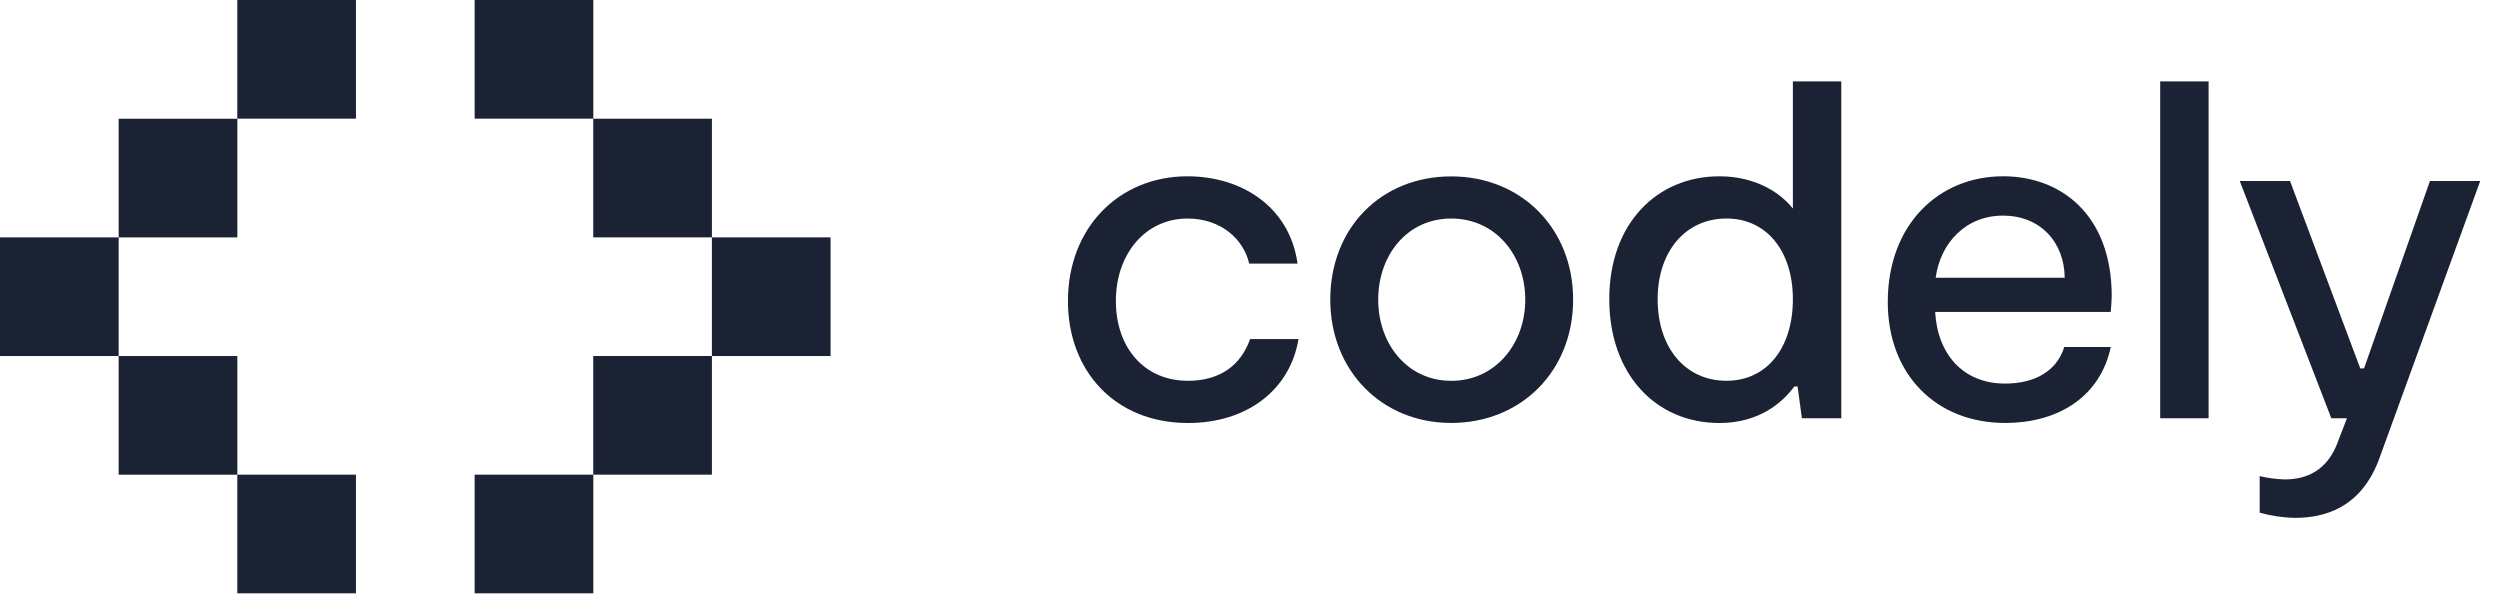
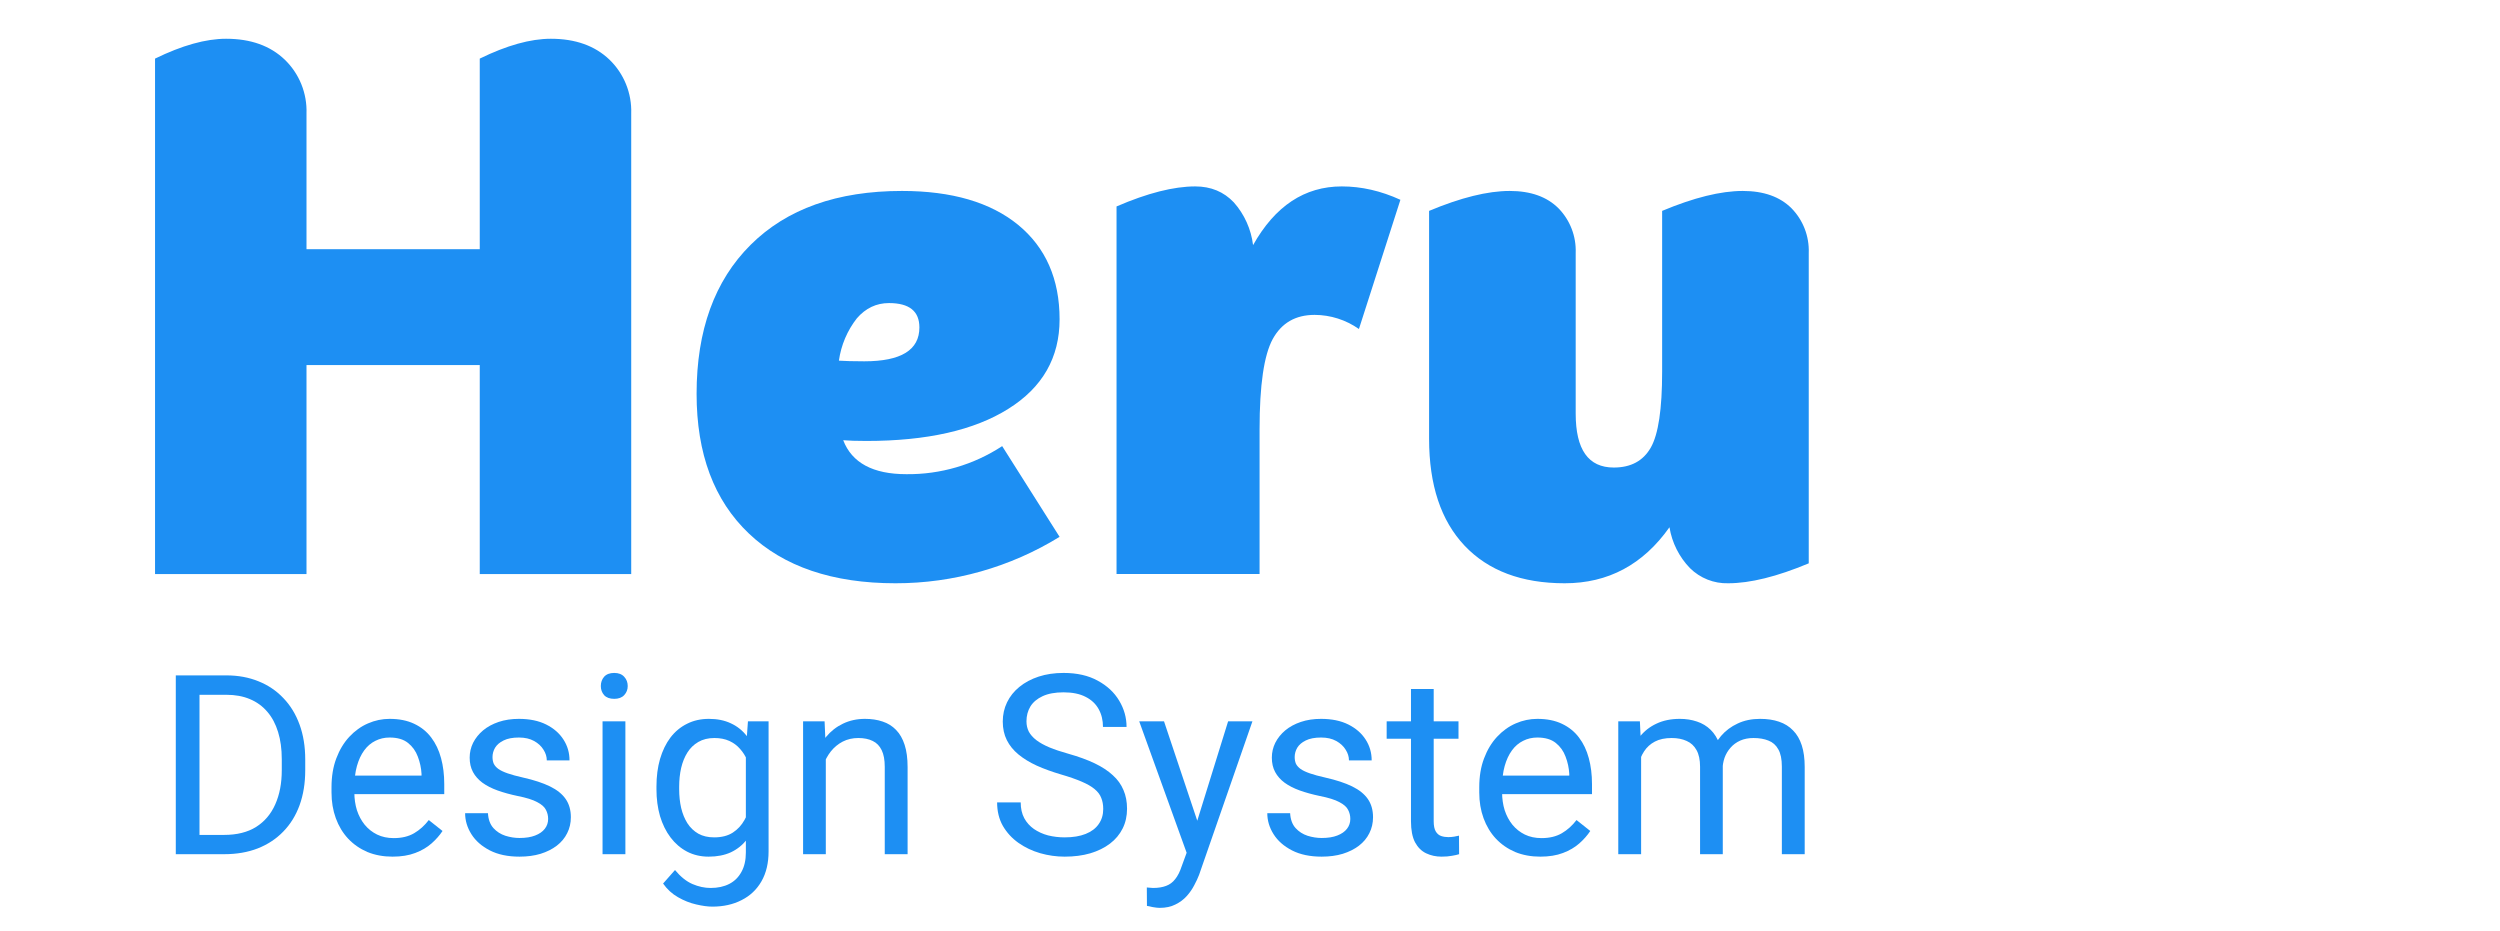
- <svg xmlns="http://www.w3.org/2000/svg" width="119" height="29" viewBox="0 0 119 29" fill="none">
-   <path d="M5.648 11.299H0V16.947H5.648V11.299Z" fill="#1A2233" />
-   <path d="M11.297 5.652H5.648V11.301H11.297V5.652Z" fill="#1A2233" />
-   <path d="M11.297 16.947H5.648V22.596H11.297V16.947Z" fill="#1A2233" />
-   <path d="M33.886 16.947H39.535V11.299H33.886V16.947Z" fill="#1A2233" />
-   <path d="M28.238 22.594H33.887V16.945H28.238V22.594Z" fill="#1A2233" />
-   <path d="M28.239 11.299H33.887V5.65L28.239 5.65V11.299Z" fill="#1A2233" />
-   <path d="M16.943 0H11.295V5.648H16.943V0Z" fill="#1A2233" />
-   <path d="M16.943 22.594H11.295V28.242H16.943V22.594Z" fill="#1A2233" />
-   <path d="M28.242 0H22.593V5.648H28.242V0Z" fill="#1A2233" />
-   <path d="M28.242 22.594H22.593V28.242H28.242V22.594Z" fill="#1A2233" />
-   <path d="M50.834 14.332C50.834 10.853 53.251 8.392 56.526 8.392C59.072 8.392 61.38 9.815 61.764 12.547H59.462C59.191 11.372 58.107 10.402 56.526 10.402C54.533 10.402 53.115 12.073 53.115 14.332C53.115 16.499 54.425 18.126 56.547 18.126C58.106 18.126 59.077 17.357 59.505 16.138H61.809C61.403 18.574 59.348 20.135 56.547 20.135C53.071 20.135 50.834 17.651 50.834 14.332Z" fill="#1A2233" />
-   <path d="M63.321 14.264C63.321 10.832 65.756 8.396 69.077 8.396C72.398 8.396 74.881 10.857 74.881 14.264C74.881 17.671 72.397 20.132 69.077 20.132C65.783 20.136 63.321 17.652 63.321 14.264ZM72.602 14.264C72.602 12.142 71.18 10.402 69.08 10.402C66.98 10.402 65.603 12.142 65.603 14.264C65.603 16.367 66.98 18.127 69.08 18.127C71.18 18.127 72.603 16.365 72.603 14.264H72.602Z" fill="#1A2233" />
-   <path d="M87.645 3.875V19.909H85.769L85.567 18.397H85.409C84.844 19.164 83.737 20.135 81.841 20.135C78.814 20.135 76.601 17.81 76.601 14.241C76.601 10.627 78.882 8.392 81.841 8.392C83.58 8.392 84.753 9.182 85.341 9.927V3.875H87.645ZM85.341 14.241C85.341 11.96 84.099 10.401 82.179 10.401C80.237 10.401 78.904 11.96 78.904 14.241C78.904 16.566 80.233 18.125 82.179 18.125C84.099 18.125 85.341 16.567 85.341 14.241V14.241Z" fill="#1A2233" />
-   <path d="M100.471 14.848H92.114C92.225 16.857 93.443 18.258 95.436 18.258C96.858 18.258 97.897 17.671 98.259 16.518H100.473C99.998 18.777 98.102 20.132 95.437 20.132C92.184 20.132 89.858 17.851 89.858 14.375C89.858 10.694 92.275 8.391 95.346 8.391C98.102 8.391 100.518 10.22 100.518 14.105C100.516 14.328 100.493 14.554 100.471 14.848ZM92.137 13.221H98.28C98.258 11.482 97.083 10.263 95.344 10.263C93.56 10.263 92.362 11.573 92.137 13.221Z" fill="#1A2233" />
-   <path d="M102.825 3.875H105.129V19.909H102.825V3.875Z" fill="#1A2233" />
-   <path d="M107.561 24.402V22.663C107.953 22.756 108.354 22.809 108.757 22.821C109.796 22.821 110.722 22.392 111.219 21.195L111.715 19.908H110.97L106.612 8.615H109.005L112.348 17.535H112.529L115.665 8.616H118.059L113.361 21.534C113.046 22.46 112.233 24.65 109.252 24.65C108.68 24.642 108.111 24.558 107.561 24.402Z" fill="#1A2233" />
+ <svg xmlns="http://www.w3.org/2000/svg" width="387" height="144" viewBox="0 0 387 144" fill="none">
+   <path fill-rule="evenodd" clip-rule="evenodd" d="M257.299 57.531V32.644C262.218 30.587 266.371 29.559 269.773 29.559C273.034 29.559 275.543 30.459 277.329 32.244C278.218 33.153 278.913 34.234 279.371 35.424C279.83 36.613 280.041 37.884 279.994 39.159V87.204C275.075 89.261 270.921 90.29 267.519 90.29C266.429 90.319 265.343 90.126 264.328 89.724C263.312 89.321 262.387 88.717 261.608 87.947C259.931 86.215 258.823 84.006 258.433 81.618C254.351 87.404 248.936 90.29 242.216 90.29C235.554 90.29 230.394 88.347 226.723 84.475C223.051 80.589 221.223 75.075 221.223 67.917V32.644C226.142 30.587 230.295 29.559 233.697 29.559C236.957 29.559 239.466 30.459 241.252 32.244C242.142 33.153 242.837 34.234 243.295 35.424C243.753 36.613 243.965 37.884 243.917 39.159V64.031C243.917 69.603 245.874 72.375 249.814 72.375C252.465 72.375 254.365 71.346 255.541 69.289C256.718 67.232 257.299 63.317 257.299 57.531V57.531Z" fill="#1D8FF3" />
+   <path fill-rule="evenodd" clip-rule="evenodd" d="M207.711 28.857C210.731 28.857 213.764 29.543 216.783 30.929L210.362 50.93C208.349 49.514 205.956 48.751 203.501 48.744C200.553 48.744 198.398 49.987 197.023 52.473C195.662 54.973 194.982 59.616 194.982 66.445V88.86H172.84V31.958C177.631 29.886 181.699 28.857 185.016 28.857C187.455 28.857 189.439 29.686 190.998 31.329C192.636 33.177 193.674 35.485 193.975 37.944C197.377 31.886 201.956 28.857 207.711 28.857Z" fill="#1D8FF3" />
+   <path fill-rule="evenodd" clip-rule="evenodd" d="M137.615 46.916C135.659 46.916 134.015 47.702 132.654 49.259C131.161 51.161 130.197 53.429 129.862 55.831C130.755 55.888 132.059 55.931 133.788 55.931C139.487 55.931 142.322 54.188 142.322 50.688C142.322 48.174 140.762 46.916 137.615 46.916ZM140.309 73.403C145.568 73.462 150.727 71.951 155.136 69.06L164.024 83.104C156.376 87.813 147.585 90.3 138.622 90.29C128.883 90.29 121.314 87.718 115.913 82.575C110.526 77.446 107.833 70.246 107.833 60.96C107.833 51.145 110.611 43.459 116.196 37.902C121.782 32.344 129.592 29.559 139.628 29.559C147.34 29.559 153.336 31.316 157.617 34.816C161.87 38.316 164.024 43.188 164.024 49.431C164.024 55.36 161.373 59.989 156.086 63.289C150.813 66.603 143.484 68.26 134.114 68.26C132.555 68.26 131.35 68.217 130.528 68.146C131.874 71.646 135.135 73.403 140.309 73.403V73.403Z" fill="#1D8FF3" />
+   <path fill-rule="evenodd" clip-rule="evenodd" d="M85.266 6C89.079 6 92.099 7.086 94.338 9.229C95.452 10.301 96.329 11.599 96.91 13.037C97.492 14.475 97.765 16.02 97.712 17.572V88.861H74.266V56.516H47.446V88.861H24V9.072C28.182 7.029 31.853 6 35 6C38.813 6 41.833 7.086 44.072 9.229C45.187 10.301 46.064 11.598 46.646 13.036C47.227 14.474 47.5 16.02 47.446 17.572V38.573H74.266V9.072C78.433 7.029 82.119 6 85.266 6Z" fill="#1D8FF3" />
+   <path d="M34.703 132.229H28.924L28.962 129.244H34.703C36.68 129.244 38.328 128.832 39.646 128.009C40.964 127.172 41.952 126.006 42.611 124.511C43.283 123.003 43.619 121.241 43.619 119.226V117.534C43.619 115.95 43.429 114.543 43.048 113.314C42.668 112.072 42.111 111.026 41.376 110.177C40.641 109.315 39.741 108.662 38.676 108.219C37.624 107.775 36.414 107.554 35.045 107.554H28.81V104.55H35.045C36.858 104.55 38.511 104.854 40.007 105.462C41.502 106.058 42.789 106.926 43.866 108.067C44.956 109.195 45.792 110.564 46.375 112.173C46.958 113.77 47.25 115.57 47.25 117.572V119.226C47.25 121.228 46.958 123.034 46.375 124.644C45.792 126.241 44.95 127.603 43.847 128.731C42.757 129.859 41.439 130.727 39.893 131.336C38.359 131.931 36.629 132.229 34.703 132.229ZM30.882 104.55V132.229H27.213V104.55H30.882Z" fill="#1D8FF3" />
+   <path d="M60.766 132.609C59.334 132.609 58.035 132.368 56.869 131.887C55.716 131.393 54.721 130.702 53.885 129.815C53.061 128.928 52.427 127.876 51.983 126.659C51.54 125.442 51.318 124.112 51.318 122.667V121.868C51.318 120.195 51.565 118.706 52.059 117.401C52.554 116.083 53.225 114.968 54.075 114.055C54.924 113.143 55.887 112.452 56.964 111.983C58.041 111.514 59.157 111.28 60.31 111.28C61.78 111.28 63.047 111.533 64.112 112.04C65.189 112.547 66.07 113.257 66.754 114.169C67.439 115.069 67.946 116.134 68.275 117.363C68.605 118.58 68.77 119.91 68.77 121.355V122.933H53.409V120.062H65.253V119.796C65.202 118.884 65.012 117.997 64.682 117.135C64.365 116.273 63.859 115.563 63.161 115.006C62.465 114.448 61.514 114.169 60.31 114.169C59.511 114.169 58.776 114.34 58.105 114.682C57.433 115.012 56.856 115.506 56.375 116.165C55.893 116.824 55.519 117.629 55.253 118.58C54.987 119.53 54.854 120.626 54.854 121.868V122.667C54.854 123.643 54.987 124.561 55.253 125.423C55.532 126.272 55.931 127.02 56.451 127.667C56.983 128.313 57.623 128.82 58.371 129.187C59.131 129.555 59.993 129.739 60.956 129.739C62.198 129.739 63.25 129.485 64.112 128.978C64.974 128.471 65.728 127.793 66.374 126.944L68.503 128.636C68.06 129.308 67.496 129.948 66.811 130.556C66.127 131.164 65.284 131.659 64.283 132.039C63.295 132.419 62.122 132.609 60.766 132.609Z" fill="#1D8FF3" />
+   <path d="M84.852 126.773C84.852 126.266 84.738 125.797 84.51 125.366C84.295 124.923 83.845 124.523 83.16 124.169C82.489 123.801 81.475 123.484 80.119 123.218C78.978 122.977 77.945 122.692 77.02 122.363C76.108 122.033 75.328 121.634 74.682 121.165C74.048 120.696 73.56 120.145 73.218 119.511C72.876 118.877 72.705 118.136 72.705 117.287C72.705 116.476 72.882 115.709 73.237 114.987C73.605 114.264 74.118 113.624 74.777 113.067C75.449 112.509 76.253 112.072 77.191 111.755C78.129 111.438 79.175 111.28 80.328 111.28C81.975 111.28 83.382 111.571 84.548 112.154C85.714 112.737 86.608 113.516 87.229 114.492C87.85 115.456 88.16 116.526 88.16 117.705H84.643C84.643 117.135 84.472 116.583 84.13 116.051C83.8 115.506 83.312 115.056 82.666 114.701C82.032 114.347 81.253 114.169 80.328 114.169C79.352 114.169 78.56 114.321 77.952 114.625C77.356 114.917 76.919 115.291 76.64 115.747C76.374 116.203 76.241 116.685 76.241 117.192C76.241 117.572 76.304 117.914 76.431 118.218C76.57 118.51 76.811 118.782 77.153 119.036C77.495 119.277 77.977 119.505 78.598 119.72C79.219 119.936 80.011 120.151 80.974 120.367C82.66 120.747 84.048 121.203 85.138 121.735C86.228 122.268 87.039 122.92 87.571 123.693C88.103 124.466 88.369 125.404 88.369 126.507C88.369 127.407 88.179 128.23 87.799 128.978C87.431 129.726 86.893 130.372 86.183 130.917C85.486 131.45 84.65 131.868 83.674 132.172C82.71 132.463 81.627 132.609 80.423 132.609C78.611 132.609 77.077 132.286 75.822 131.64C74.568 130.993 73.617 130.157 72.971 129.13C72.325 128.104 72.001 127.02 72.001 125.88H75.537C75.588 126.843 75.867 127.609 76.374 128.18C76.881 128.737 77.502 129.137 78.237 129.377C78.972 129.606 79.701 129.72 80.423 129.72C81.386 129.72 82.191 129.593 82.837 129.339C83.496 129.086 83.997 128.737 84.339 128.294C84.681 127.85 84.852 127.343 84.852 126.773Z" fill="#1D8FF3" />
+   <path d="M96.81 111.66V132.229H93.274V111.66H96.81ZM93.008 106.204C93.008 105.633 93.179 105.152 93.521 104.759C93.876 104.366 94.396 104.17 95.08 104.17C95.752 104.17 96.265 104.366 96.62 104.759C96.987 105.152 97.171 105.633 97.171 106.204C97.171 106.749 96.987 107.218 96.62 107.611C96.265 107.991 95.752 108.181 95.08 108.181C94.396 108.181 93.876 107.991 93.521 107.611C93.179 107.218 93.008 106.749 93.008 106.204Z" fill="#1D8FF3" />
+   <path d="M115.782 111.66H118.976V131.792C118.976 133.604 118.608 135.15 117.873 136.43C117.138 137.71 116.112 138.68 114.794 139.339C113.488 140.011 111.98 140.346 110.269 140.346C109.56 140.346 108.723 140.232 107.76 140.004C106.809 139.789 105.872 139.415 104.946 138.883C104.034 138.363 103.267 137.66 102.646 136.772L104.49 134.681C105.352 135.721 106.252 136.443 107.19 136.849C108.14 137.254 109.078 137.457 110.003 137.457C111.118 137.457 112.082 137.248 112.893 136.83C113.704 136.411 114.331 135.79 114.775 134.967C115.231 134.155 115.459 133.154 115.459 131.963V116.184L115.782 111.66ZM101.62 122.173V121.773C101.62 120.202 101.803 118.776 102.171 117.496C102.551 116.203 103.09 115.094 103.787 114.169C104.496 113.244 105.352 112.534 106.353 112.04C107.354 111.533 108.482 111.28 109.737 111.28C111.03 111.28 112.158 111.508 113.121 111.964C114.097 112.408 114.92 113.06 115.592 113.922C116.277 114.771 116.815 115.798 117.208 117.002C117.601 118.206 117.873 119.568 118.026 121.089V122.838C117.886 124.346 117.614 125.702 117.208 126.906C116.815 128.11 116.277 129.137 115.592 129.986C114.92 130.835 114.097 131.488 113.121 131.944C112.145 132.387 111.004 132.609 109.699 132.609C108.47 132.609 107.354 132.349 106.353 131.83C105.365 131.31 104.515 130.581 103.806 129.644C103.096 128.706 102.551 127.603 102.171 126.336C101.803 125.056 101.62 123.668 101.62 122.173ZM105.136 121.773V122.173C105.136 123.199 105.238 124.162 105.441 125.062C105.656 125.962 105.979 126.754 106.41 127.438C106.854 128.123 107.418 128.661 108.102 129.054C108.786 129.434 109.604 129.625 110.554 129.625C111.72 129.625 112.684 129.377 113.444 128.883C114.204 128.389 114.806 127.736 115.25 126.925C115.706 126.114 116.061 125.233 116.315 124.283V119.701C116.175 119.004 115.96 118.332 115.668 117.686C115.389 117.027 115.022 116.444 114.566 115.937C114.122 115.417 113.571 115.006 112.912 114.701C112.253 114.397 111.48 114.245 110.592 114.245C109.629 114.245 108.799 114.448 108.102 114.854C107.418 115.246 106.854 115.791 106.41 116.488C105.979 117.173 105.656 117.971 105.441 118.884C105.238 119.784 105.136 120.747 105.136 121.773Z" fill="#1D8FF3" />
+   <path d="M127.835 116.051V132.229H124.318V111.66H127.645L127.835 116.051ZM126.998 121.165L125.535 121.108C125.547 119.701 125.756 118.402 126.162 117.211C126.568 116.007 127.138 114.961 127.873 114.074C128.608 113.187 129.482 112.503 130.496 112.021C131.523 111.527 132.657 111.28 133.899 111.28C134.913 111.28 135.826 111.419 136.637 111.698C137.448 111.964 138.138 112.395 138.709 112.99C139.292 113.586 139.735 114.359 140.04 115.31C140.344 116.248 140.496 117.395 140.496 118.751V132.229H136.96V118.713C136.96 117.635 136.801 116.774 136.485 116.127C136.168 115.468 135.705 114.993 135.097 114.701C134.488 114.397 133.741 114.245 132.854 114.245C131.979 114.245 131.181 114.429 130.458 114.796C129.749 115.164 129.134 115.671 128.614 116.317C128.107 116.964 127.708 117.705 127.417 118.542C127.138 119.365 126.998 120.24 126.998 121.165Z" fill="#1D8FF3" />
+   <path d="M170.779 125.233C170.779 124.587 170.678 124.017 170.475 123.522C170.285 123.015 169.943 122.559 169.449 122.154C168.967 121.748 168.295 121.361 167.434 120.994C166.584 120.626 165.507 120.252 164.202 119.872C162.833 119.467 161.597 119.017 160.495 118.523C159.392 118.016 158.448 117.439 157.662 116.793C156.876 116.146 156.274 115.405 155.856 114.568C155.438 113.732 155.229 112.775 155.229 111.698C155.229 110.621 155.451 109.626 155.894 108.713C156.338 107.801 156.971 107.009 157.795 106.337C158.632 105.652 159.627 105.12 160.78 104.74C161.933 104.36 163.22 104.17 164.639 104.17C166.717 104.17 168.479 104.569 169.924 105.367C171.381 106.153 172.49 107.186 173.251 108.466C174.011 109.733 174.391 111.089 174.391 112.534H170.741C170.741 111.495 170.52 110.576 170.076 109.778C169.632 108.967 168.961 108.333 168.061 107.877C167.161 107.408 166.02 107.173 164.639 107.173C163.334 107.173 162.256 107.37 161.407 107.763C160.558 108.156 159.924 108.688 159.506 109.36C159.101 110.031 158.898 110.798 158.898 111.66C158.898 112.243 159.018 112.775 159.259 113.257C159.513 113.726 159.899 114.163 160.419 114.568C160.951 114.974 161.623 115.348 162.434 115.69C163.258 116.032 164.24 116.362 165.38 116.679C166.952 117.122 168.308 117.616 169.449 118.161C170.589 118.706 171.527 119.321 172.262 120.005C173.01 120.677 173.561 121.444 173.916 122.306C174.284 123.155 174.467 124.118 174.467 125.195C174.467 126.323 174.239 127.343 173.783 128.256C173.327 129.168 172.674 129.948 171.825 130.594C170.976 131.24 169.956 131.741 168.764 132.096C167.586 132.438 166.268 132.609 164.81 132.609C163.53 132.609 162.269 132.432 161.027 132.077C159.798 131.722 158.676 131.19 157.662 130.48C156.661 129.77 155.856 128.896 155.248 127.857C154.652 126.805 154.354 125.588 154.354 124.207H158.004C158.004 125.157 158.188 125.975 158.556 126.659C158.923 127.331 159.424 127.888 160.057 128.332C160.704 128.775 161.433 129.105 162.244 129.32C163.067 129.523 163.923 129.625 164.81 129.625C166.09 129.625 167.174 129.447 168.061 129.092C168.948 128.737 169.62 128.23 170.076 127.571C170.545 126.912 170.779 126.133 170.779 125.233Z" fill="#1D8FF3" />
+   <path d="M184.391 130.1L190.113 111.66H193.877L185.626 135.404C185.436 135.911 185.183 136.456 184.866 137.039C184.562 137.634 184.169 138.198 183.687 138.731C183.206 139.263 182.623 139.694 181.938 140.023C181.267 140.365 180.462 140.537 179.524 140.537C179.245 140.537 178.89 140.499 178.46 140.422C178.029 140.346 177.724 140.283 177.547 140.232L177.528 137.381C177.629 137.393 177.788 137.406 178.003 137.419C178.231 137.444 178.39 137.457 178.479 137.457C179.277 137.457 179.955 137.349 180.513 137.134C181.07 136.931 181.539 136.582 181.919 136.088C182.312 135.607 182.648 134.941 182.927 134.092L184.391 130.1ZM180.189 111.66L185.531 127.628L186.444 131.336L183.915 132.628L176.349 111.66H180.189Z" fill="#1D8FF3" />
+   <path d="M209.028 126.773C209.028 126.266 208.914 125.797 208.686 125.366C208.471 124.923 208.021 124.523 207.336 124.169C206.665 123.801 205.651 123.484 204.295 123.218C203.154 122.977 202.121 122.692 201.196 122.363C200.283 122.033 199.504 121.634 198.858 121.165C198.224 120.696 197.736 120.145 197.394 119.511C197.052 118.877 196.881 118.136 196.881 117.287C196.881 116.476 197.058 115.709 197.413 114.987C197.78 114.264 198.294 113.624 198.953 113.067C199.624 112.509 200.429 112.072 201.367 111.755C202.305 111.438 203.35 111.28 204.504 111.28C206.151 111.28 207.558 111.571 208.724 112.154C209.89 112.737 210.784 113.516 211.405 114.492C212.026 115.456 212.336 116.526 212.336 117.705H208.819C208.819 117.135 208.648 116.583 208.306 116.051C207.976 115.506 207.488 115.056 206.842 114.701C206.208 114.347 205.429 114.169 204.504 114.169C203.528 114.169 202.736 114.321 202.127 114.625C201.532 114.917 201.095 115.291 200.816 115.747C200.55 116.203 200.417 116.685 200.417 117.192C200.417 117.572 200.48 117.914 200.607 118.218C200.746 118.51 200.987 118.782 201.329 119.036C201.671 119.277 202.153 119.505 202.774 119.72C203.395 119.936 204.187 120.151 205.15 120.367C206.836 120.747 208.223 121.203 209.313 121.735C210.403 122.268 211.214 122.92 211.747 123.693C212.279 124.466 212.545 125.404 212.545 126.507C212.545 127.407 212.355 128.23 211.975 128.978C211.607 129.726 211.069 130.372 210.359 130.917C209.662 131.45 208.825 131.868 207.85 132.172C206.886 132.463 205.803 132.609 204.599 132.609C202.786 132.609 201.253 132.286 199.998 131.64C198.744 130.993 197.793 130.157 197.147 129.13C196.5 128.104 196.177 127.02 196.177 125.88H199.713C199.764 126.843 200.043 127.609 200.55 128.18C201.057 128.737 201.678 129.137 202.413 129.377C203.148 129.606 203.876 129.72 204.599 129.72C205.562 129.72 206.367 129.593 207.013 129.339C207.672 129.086 208.173 128.737 208.515 128.294C208.857 127.85 209.028 127.343 209.028 126.773Z" fill="#1D8FF3" />
+   <path d="M225.776 111.66V114.359H214.655V111.66H225.776ZM218.419 106.66H221.936V127.134C221.936 127.831 222.044 128.357 222.259 128.712C222.475 129.067 222.754 129.301 223.096 129.415C223.438 129.53 223.806 129.587 224.199 129.587C224.49 129.587 224.794 129.561 225.111 129.511C225.441 129.447 225.688 129.396 225.852 129.358L225.871 132.229C225.593 132.318 225.225 132.4 224.769 132.476C224.325 132.565 223.787 132.609 223.153 132.609C222.291 132.609 221.499 132.438 220.777 132.096C220.054 131.754 219.478 131.183 219.047 130.385C218.628 129.574 218.419 128.484 218.419 127.115V106.66Z" fill="#1D8FF3" />
+   <path d="M238.437 132.609C237.005 132.609 235.706 132.368 234.54 131.887C233.387 131.393 232.392 130.702 231.556 129.815C230.732 128.928 230.098 127.876 229.654 126.659C229.211 125.442 228.989 124.112 228.989 122.667V121.868C228.989 120.195 229.236 118.706 229.731 117.401C230.225 116.083 230.897 114.968 231.746 114.055C232.595 113.143 233.558 112.452 234.635 111.983C235.712 111.514 236.828 111.28 237.981 111.28C239.451 111.28 240.719 111.533 241.783 112.04C242.86 112.547 243.741 113.257 244.426 114.169C245.11 115.069 245.617 116.134 245.946 117.363C246.276 118.58 246.441 119.91 246.441 121.355V122.933H231.08V120.062H242.924V119.796C242.873 118.884 242.683 117.997 242.353 117.135C242.037 116.273 241.53 115.563 240.833 115.006C240.136 114.448 239.185 114.169 237.981 114.169C237.183 114.169 236.448 114.34 235.776 114.682C235.104 115.012 234.527 115.506 234.046 116.165C233.564 116.824 233.19 117.629 232.924 118.58C232.658 119.53 232.525 120.626 232.525 121.868V122.667C232.525 123.643 232.658 124.561 232.924 125.423C233.203 126.272 233.602 127.02 234.122 127.667C234.654 128.313 235.294 128.82 236.042 129.187C236.802 129.555 237.664 129.739 238.627 129.739C239.869 129.739 240.921 129.485 241.783 128.978C242.645 128.471 243.399 127.793 244.045 126.944L246.175 128.636C245.731 129.308 245.167 129.948 244.483 130.556C243.798 131.164 242.955 131.659 241.954 132.039C240.966 132.419 239.793 132.609 238.437 132.609Z" fill="#1D8FF3" />
+   <path d="M254.045 115.747V132.229H250.509V111.66H253.855L254.045 115.747ZM253.322 121.165L251.688 121.108C251.7 119.701 251.884 118.402 252.239 117.211C252.594 116.007 253.12 114.961 253.817 114.074C254.514 113.187 255.382 112.503 256.421 112.021C257.46 111.527 258.664 111.28 260.033 111.28C260.996 111.28 261.883 111.419 262.695 111.698C263.506 111.964 264.209 112.389 264.805 112.971C265.4 113.554 265.863 114.302 266.192 115.215C266.522 116.127 266.687 117.23 266.687 118.523V132.229H263.17V118.694C263.17 117.616 262.986 116.755 262.618 116.108C262.264 115.462 261.757 114.993 261.098 114.701C260.439 114.397 259.666 114.245 258.778 114.245C257.739 114.245 256.871 114.429 256.174 114.796C255.477 115.164 254.919 115.671 254.501 116.317C254.083 116.964 253.779 117.705 253.589 118.542C253.411 119.365 253.322 120.24 253.322 121.165ZM266.649 119.226L264.291 119.948C264.304 118.82 264.488 117.737 264.843 116.698C265.21 115.658 265.736 114.733 266.421 113.922C267.118 113.111 267.973 112.471 268.987 112.002C270.001 111.52 271.161 111.28 272.466 111.28C273.568 111.28 274.544 111.425 275.393 111.717C276.255 112.008 276.978 112.458 277.561 113.067C278.156 113.662 278.606 114.429 278.91 115.367C279.215 116.305 279.367 117.42 279.367 118.713V132.229H275.831V118.675C275.831 117.521 275.647 116.628 275.279 115.994C274.925 115.348 274.418 114.898 273.759 114.644C273.112 114.378 272.339 114.245 271.439 114.245C270.666 114.245 269.982 114.378 269.386 114.644C268.791 114.911 268.29 115.278 267.884 115.747C267.479 116.203 267.168 116.729 266.953 117.325C266.75 117.921 266.649 118.554 266.649 119.226Z" fill="#1D8FF3" />
</svg>
